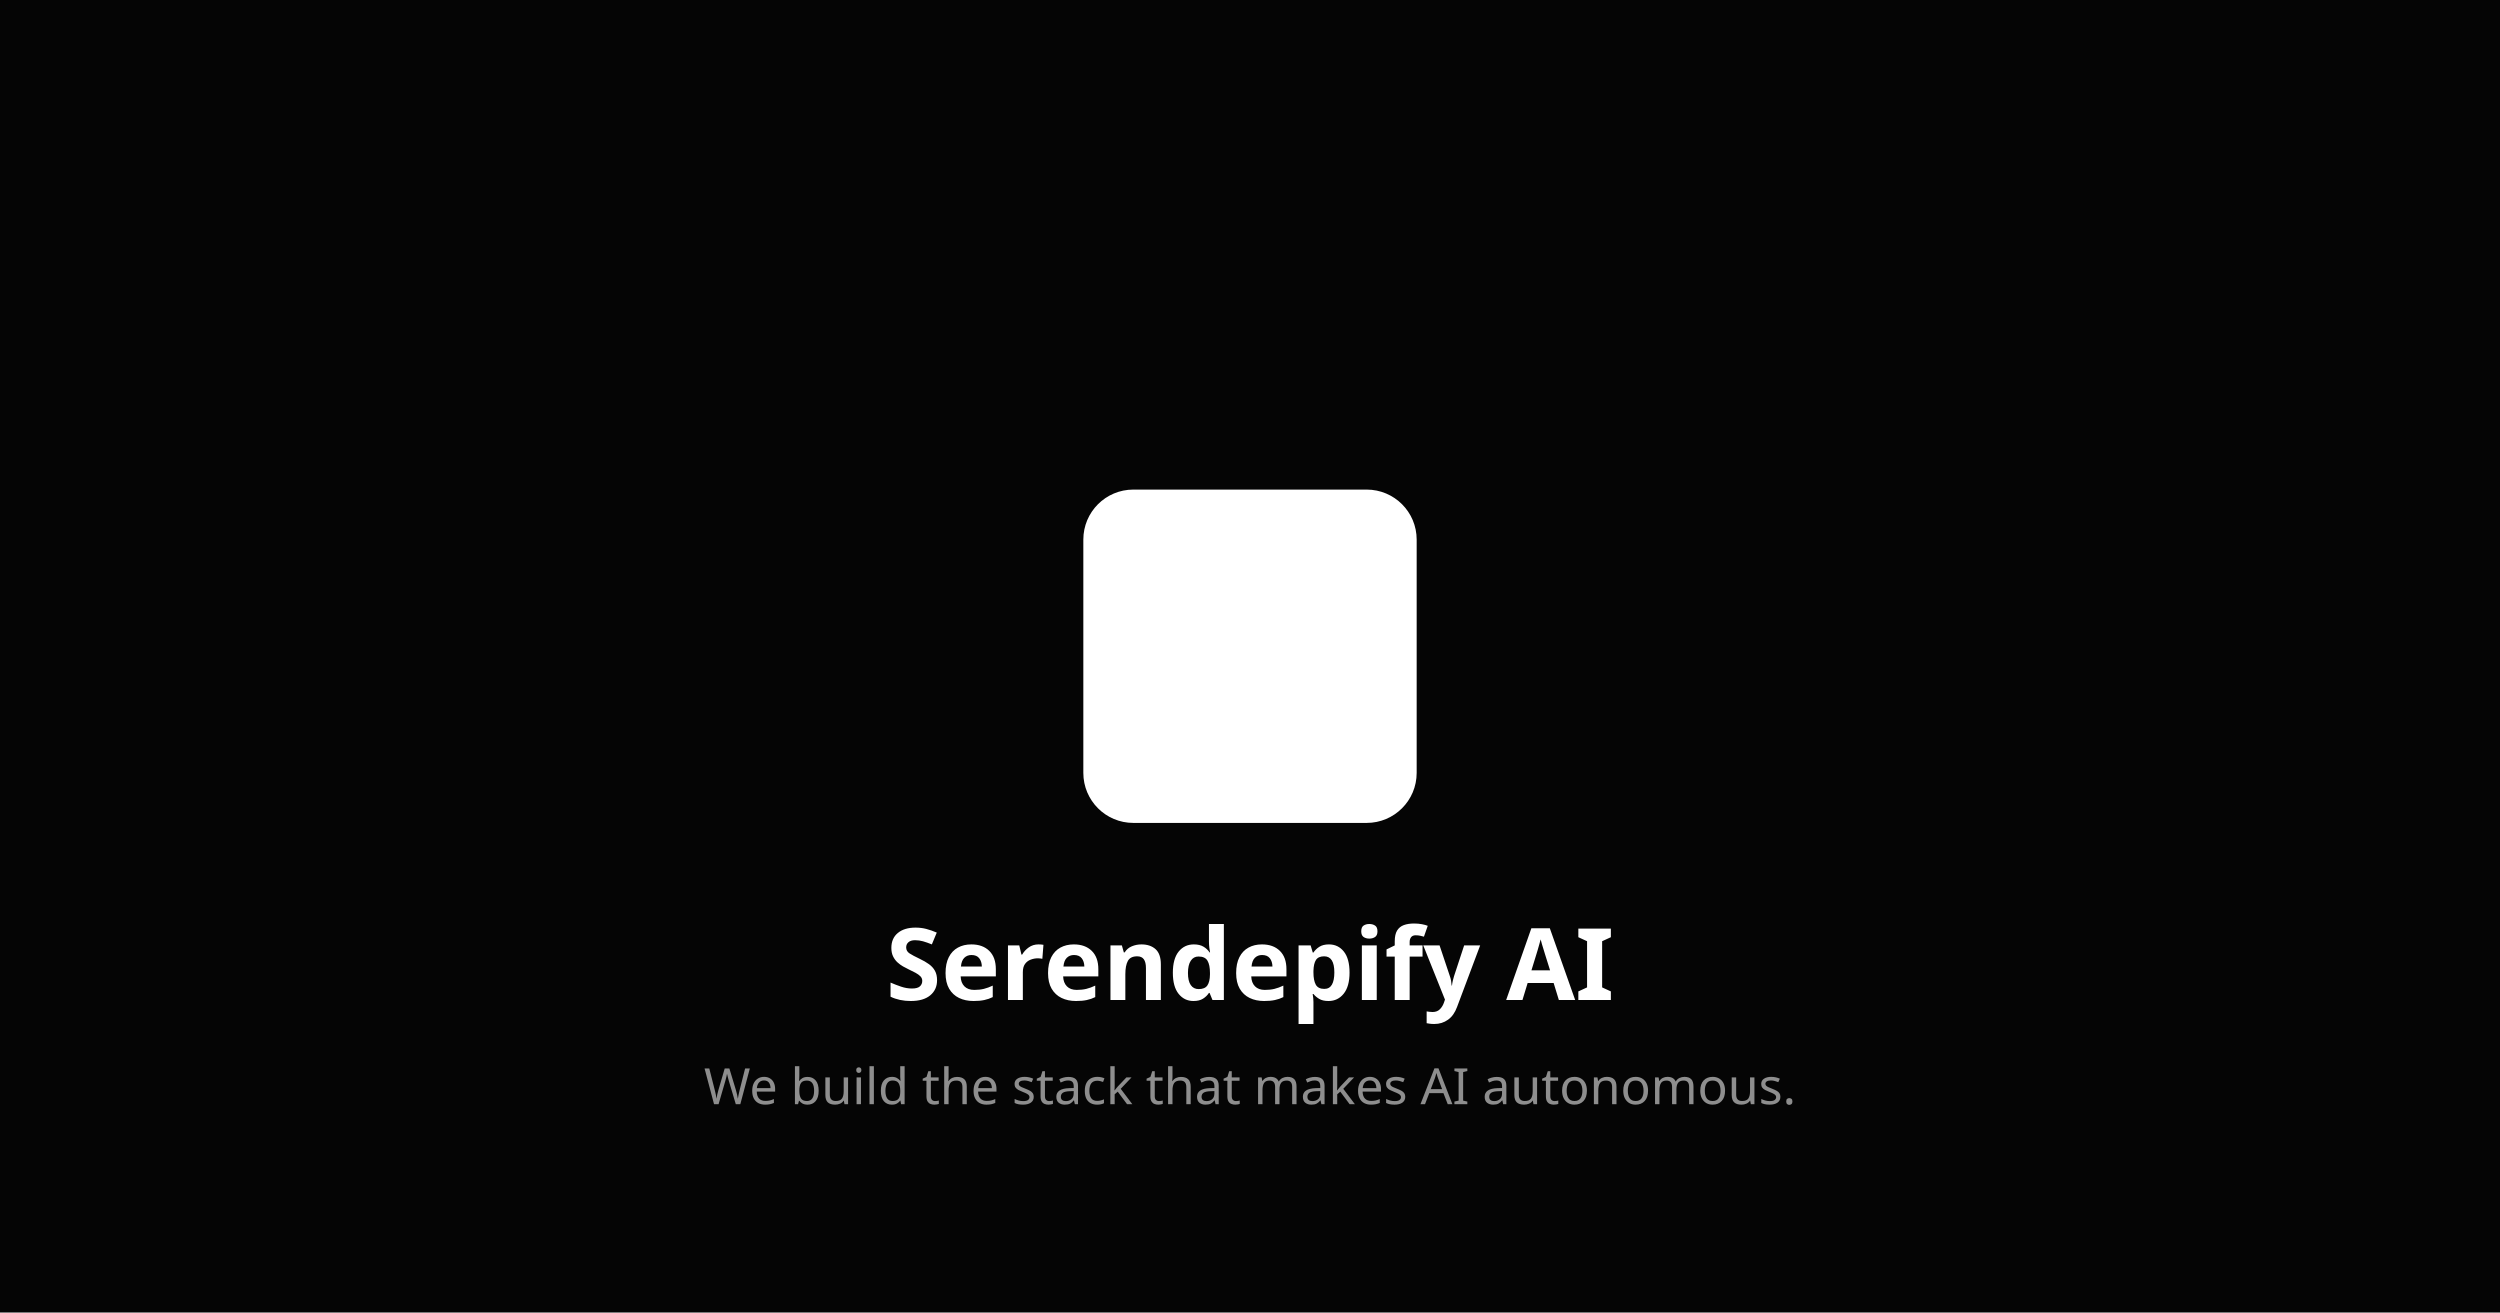
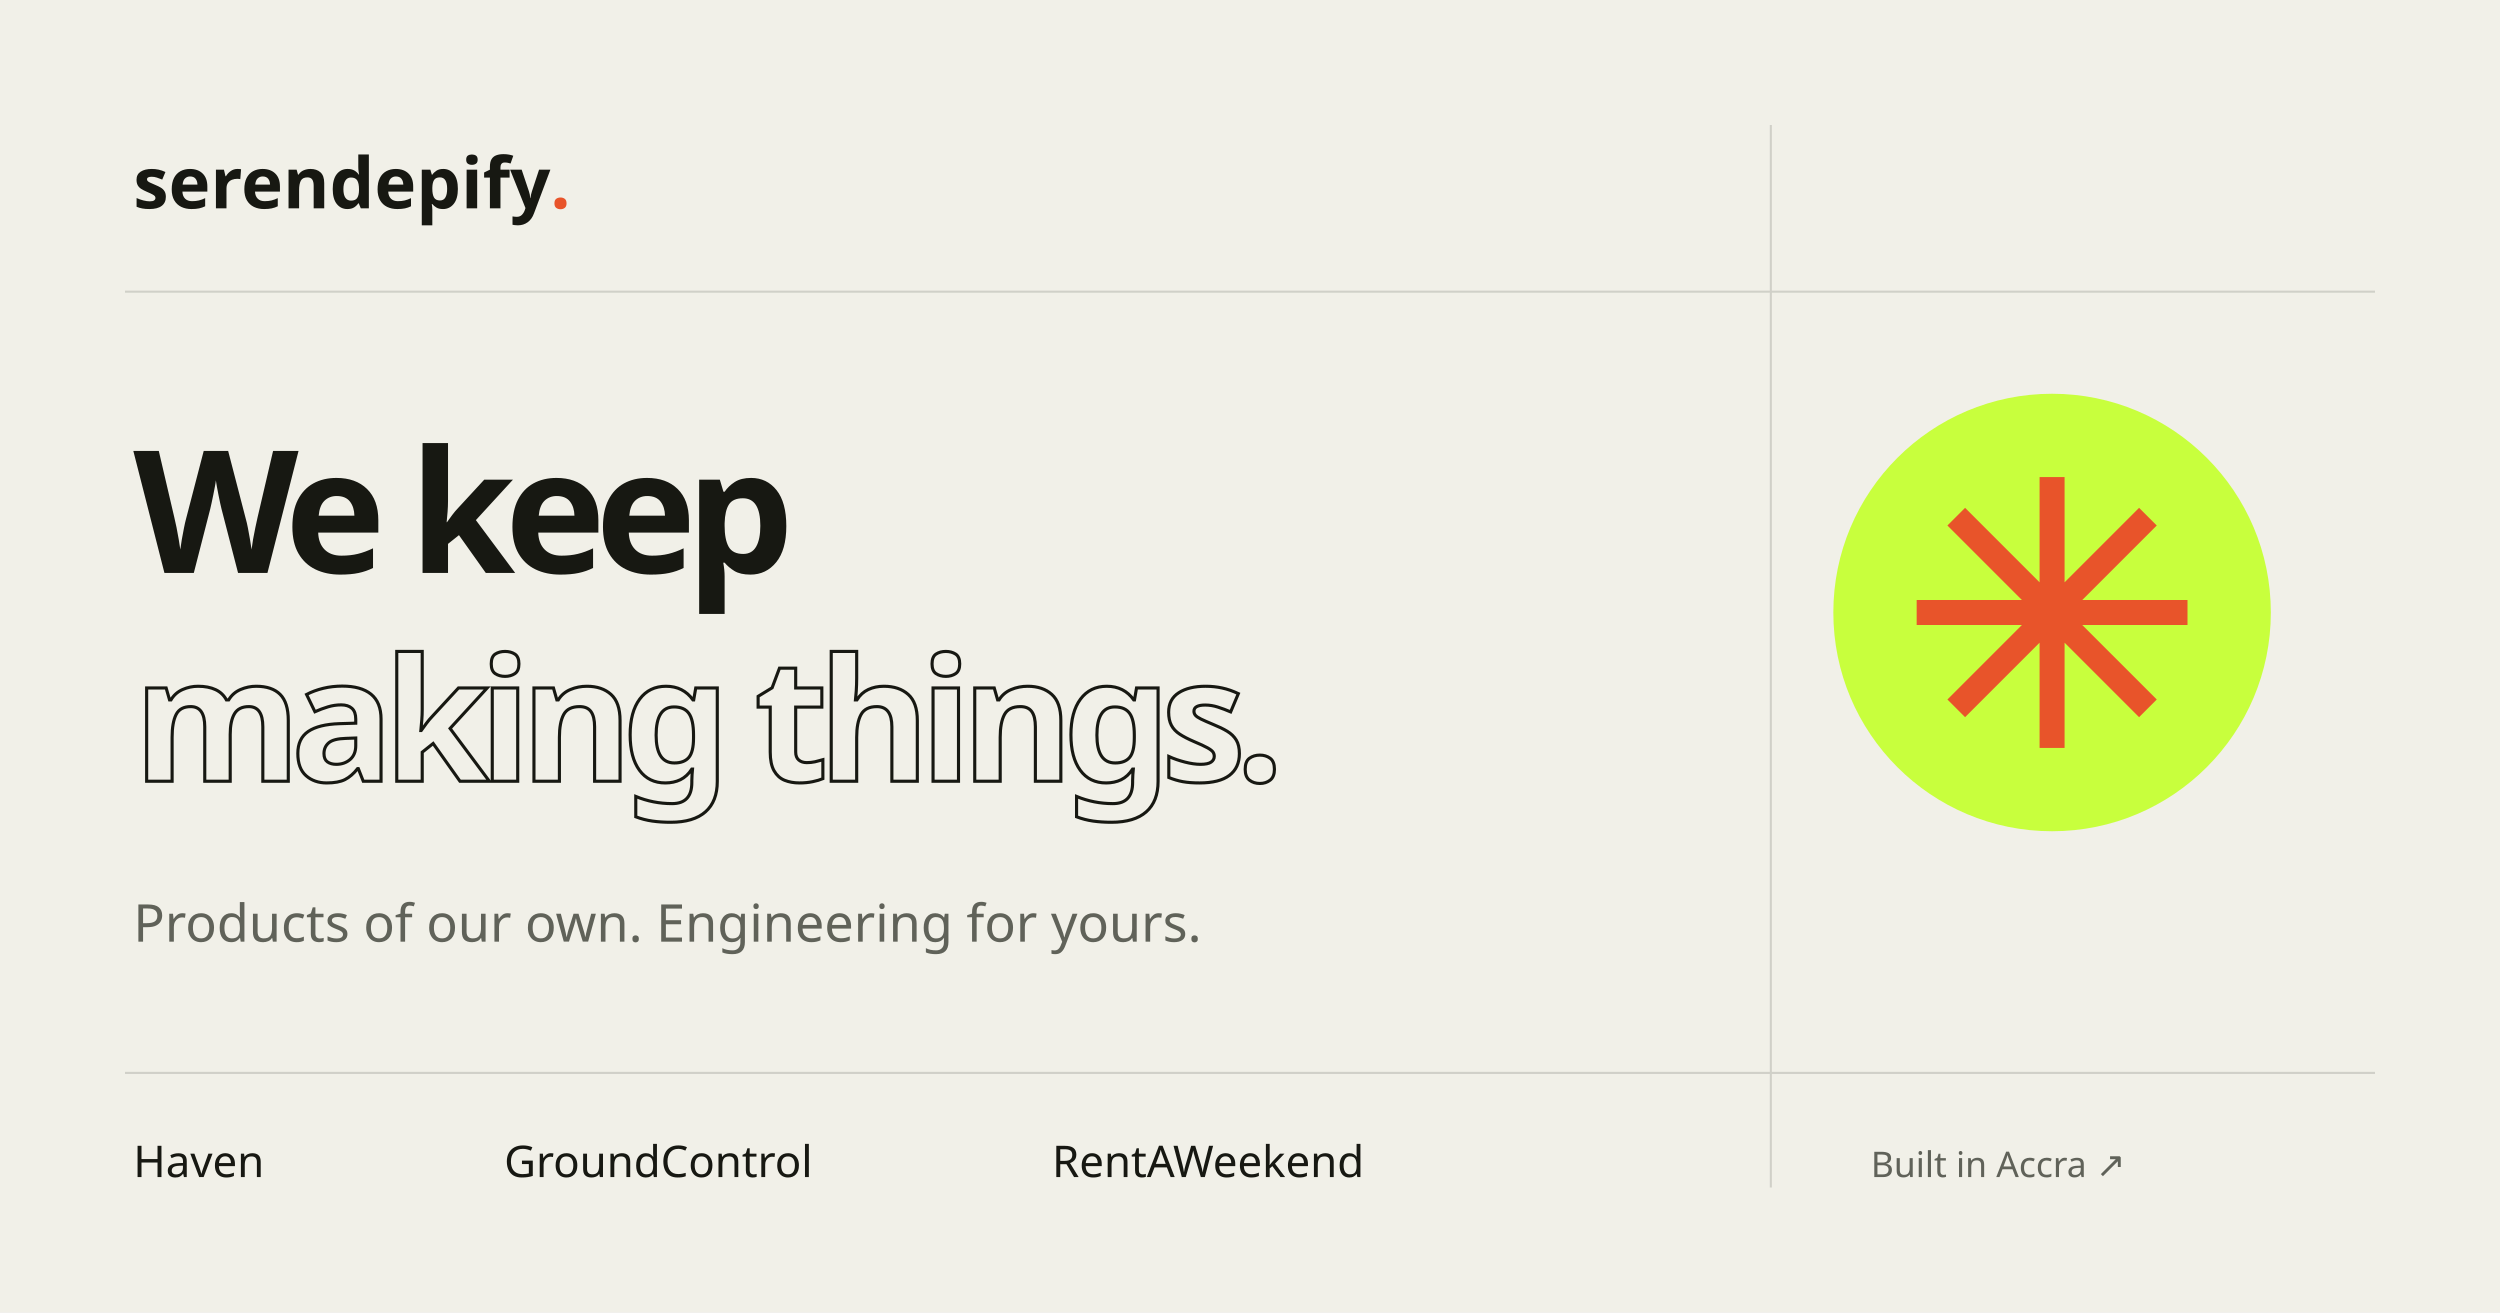
<svg xmlns="http://www.w3.org/2000/svg" width="1200" height="630" viewBox="0 0 1200 630">
-   <rect width="1200" height="630" fill="#050505" />
-   <rect x="520" y="235" width="160" height="160" rx="24" fill="#FFFFFF" />
-   <text x="600" y="480" text-anchor="middle" font-family="system-ui, sans-serif" font-size="48" font-weight="600" fill="#fff">Serendepify AI</text>
-   <text x="600" y="530" text-anchor="middle" font-family="system-ui, sans-serif" font-size="24" font-weight="400" fill="rgba(255,255,255,0.55)">We build the stack that makes AI autonomous.</text>
+   <rect width="1200" height="630" fill="#F1F0E8" />
+   <path d="M60 140H1140M60 515H1140M850 60V570" stroke="#171812" opacity=".15" />
+   <text x="64" y="100" font-family="system-ui, sans-serif" font-size="34" font-weight="700" fill="#171812">serendepify<tspan fill="#E8542A">.</tspan>
+   </text>
+   <text x="64" y="275" font-family="system-ui, sans-serif" font-size="82" font-weight="600" letter-spacing="-5" fill="#171812">We keep</text>
+   <text x="64" y="375" font-family="system-ui, sans-serif" font-size="82" font-weight="600" letter-spacing="-5" fill="none" stroke="#171812" stroke-width="1.5">making things.</text>
+   <text x="64" y="452" font-family="system-ui, sans-serif" font-size="25" fill="#606259">Products of our own. Engineering for yours.</text>
+   <circle cx="985" cy="294" r="105" fill="#C8FF3D" />
+   <path d="M985 229V359M920 294H1050M939 248L1031 340M939 340L1031 248" stroke="#E8542A" stroke-width="12" />
+   <text x="64" y="565" font-family="system-ui, sans-serif" font-size="21" fill="#171812">Haven</text>
+   <text x="242" y="565" font-family="system-ui, sans-serif" font-size="21" fill="#171812">GroundControl</text>
+   <text x="505" y="565" font-family="system-ui, sans-serif" font-size="21" fill="#171812">RentAWeekend</text>
+   <text x="898" y="565" font-family="system-ui, sans-serif" font-size="17" fill="#606259">Built in Accra ↗</text>
</svg>
